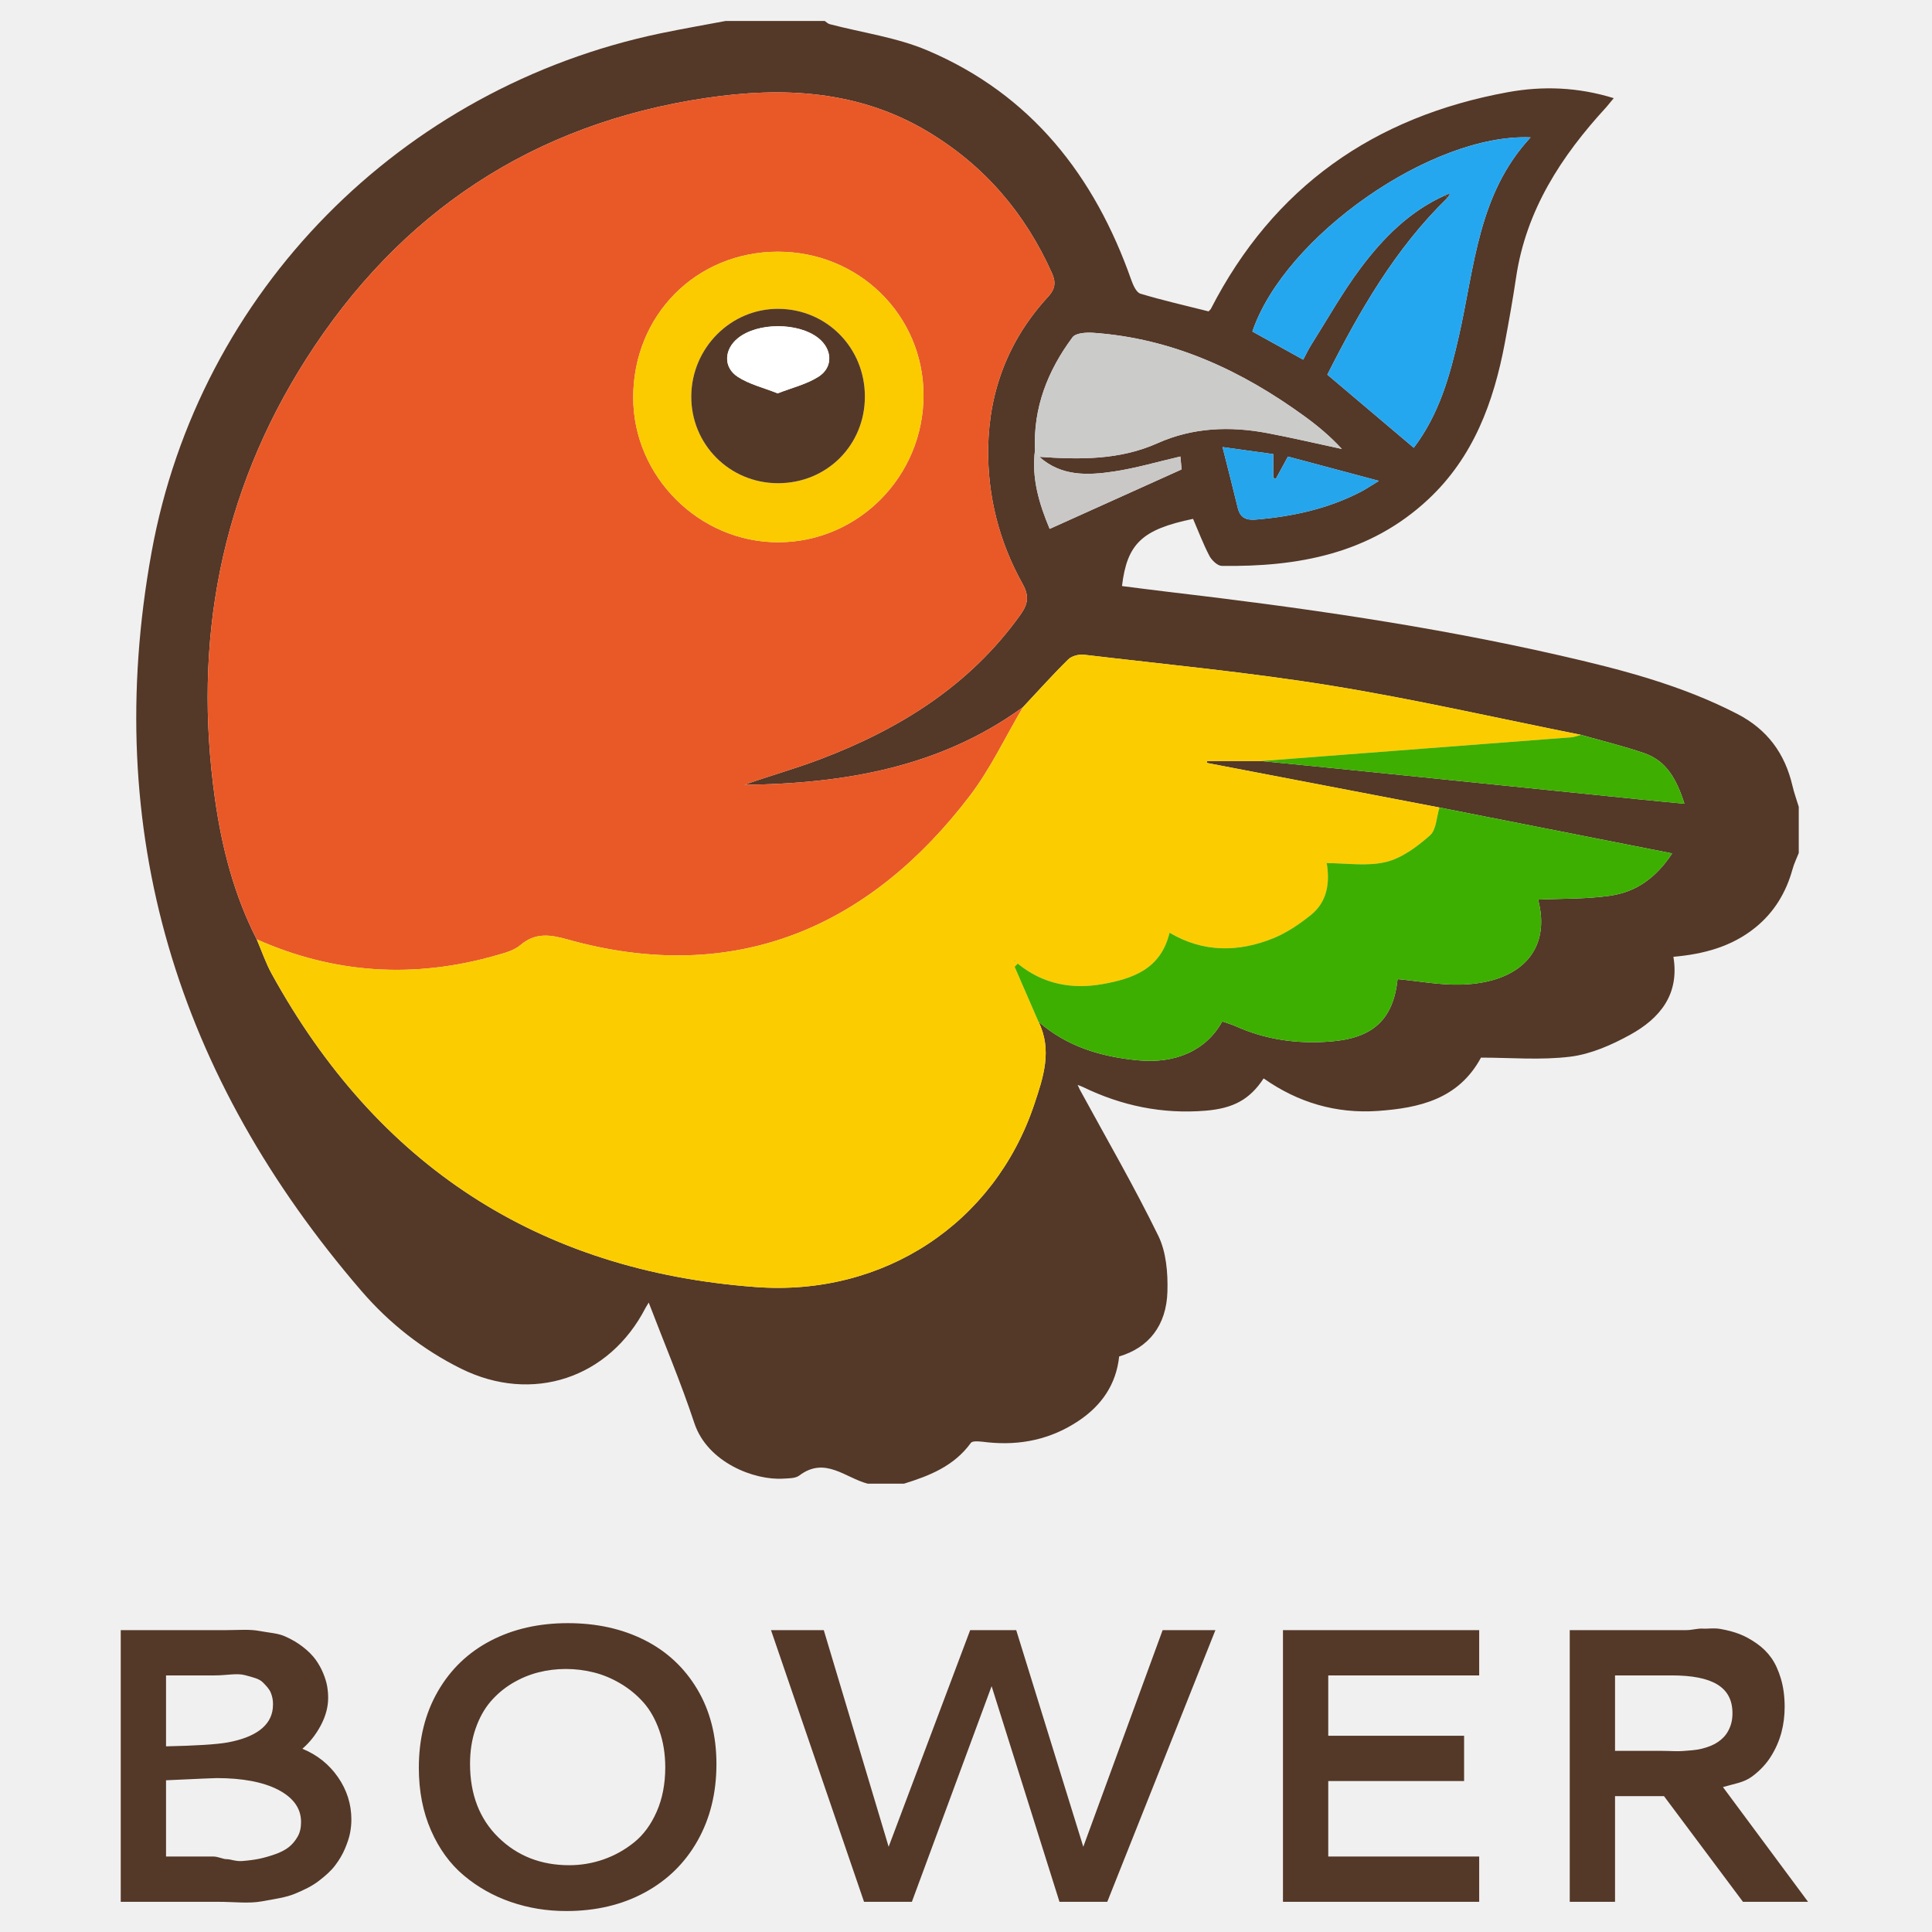
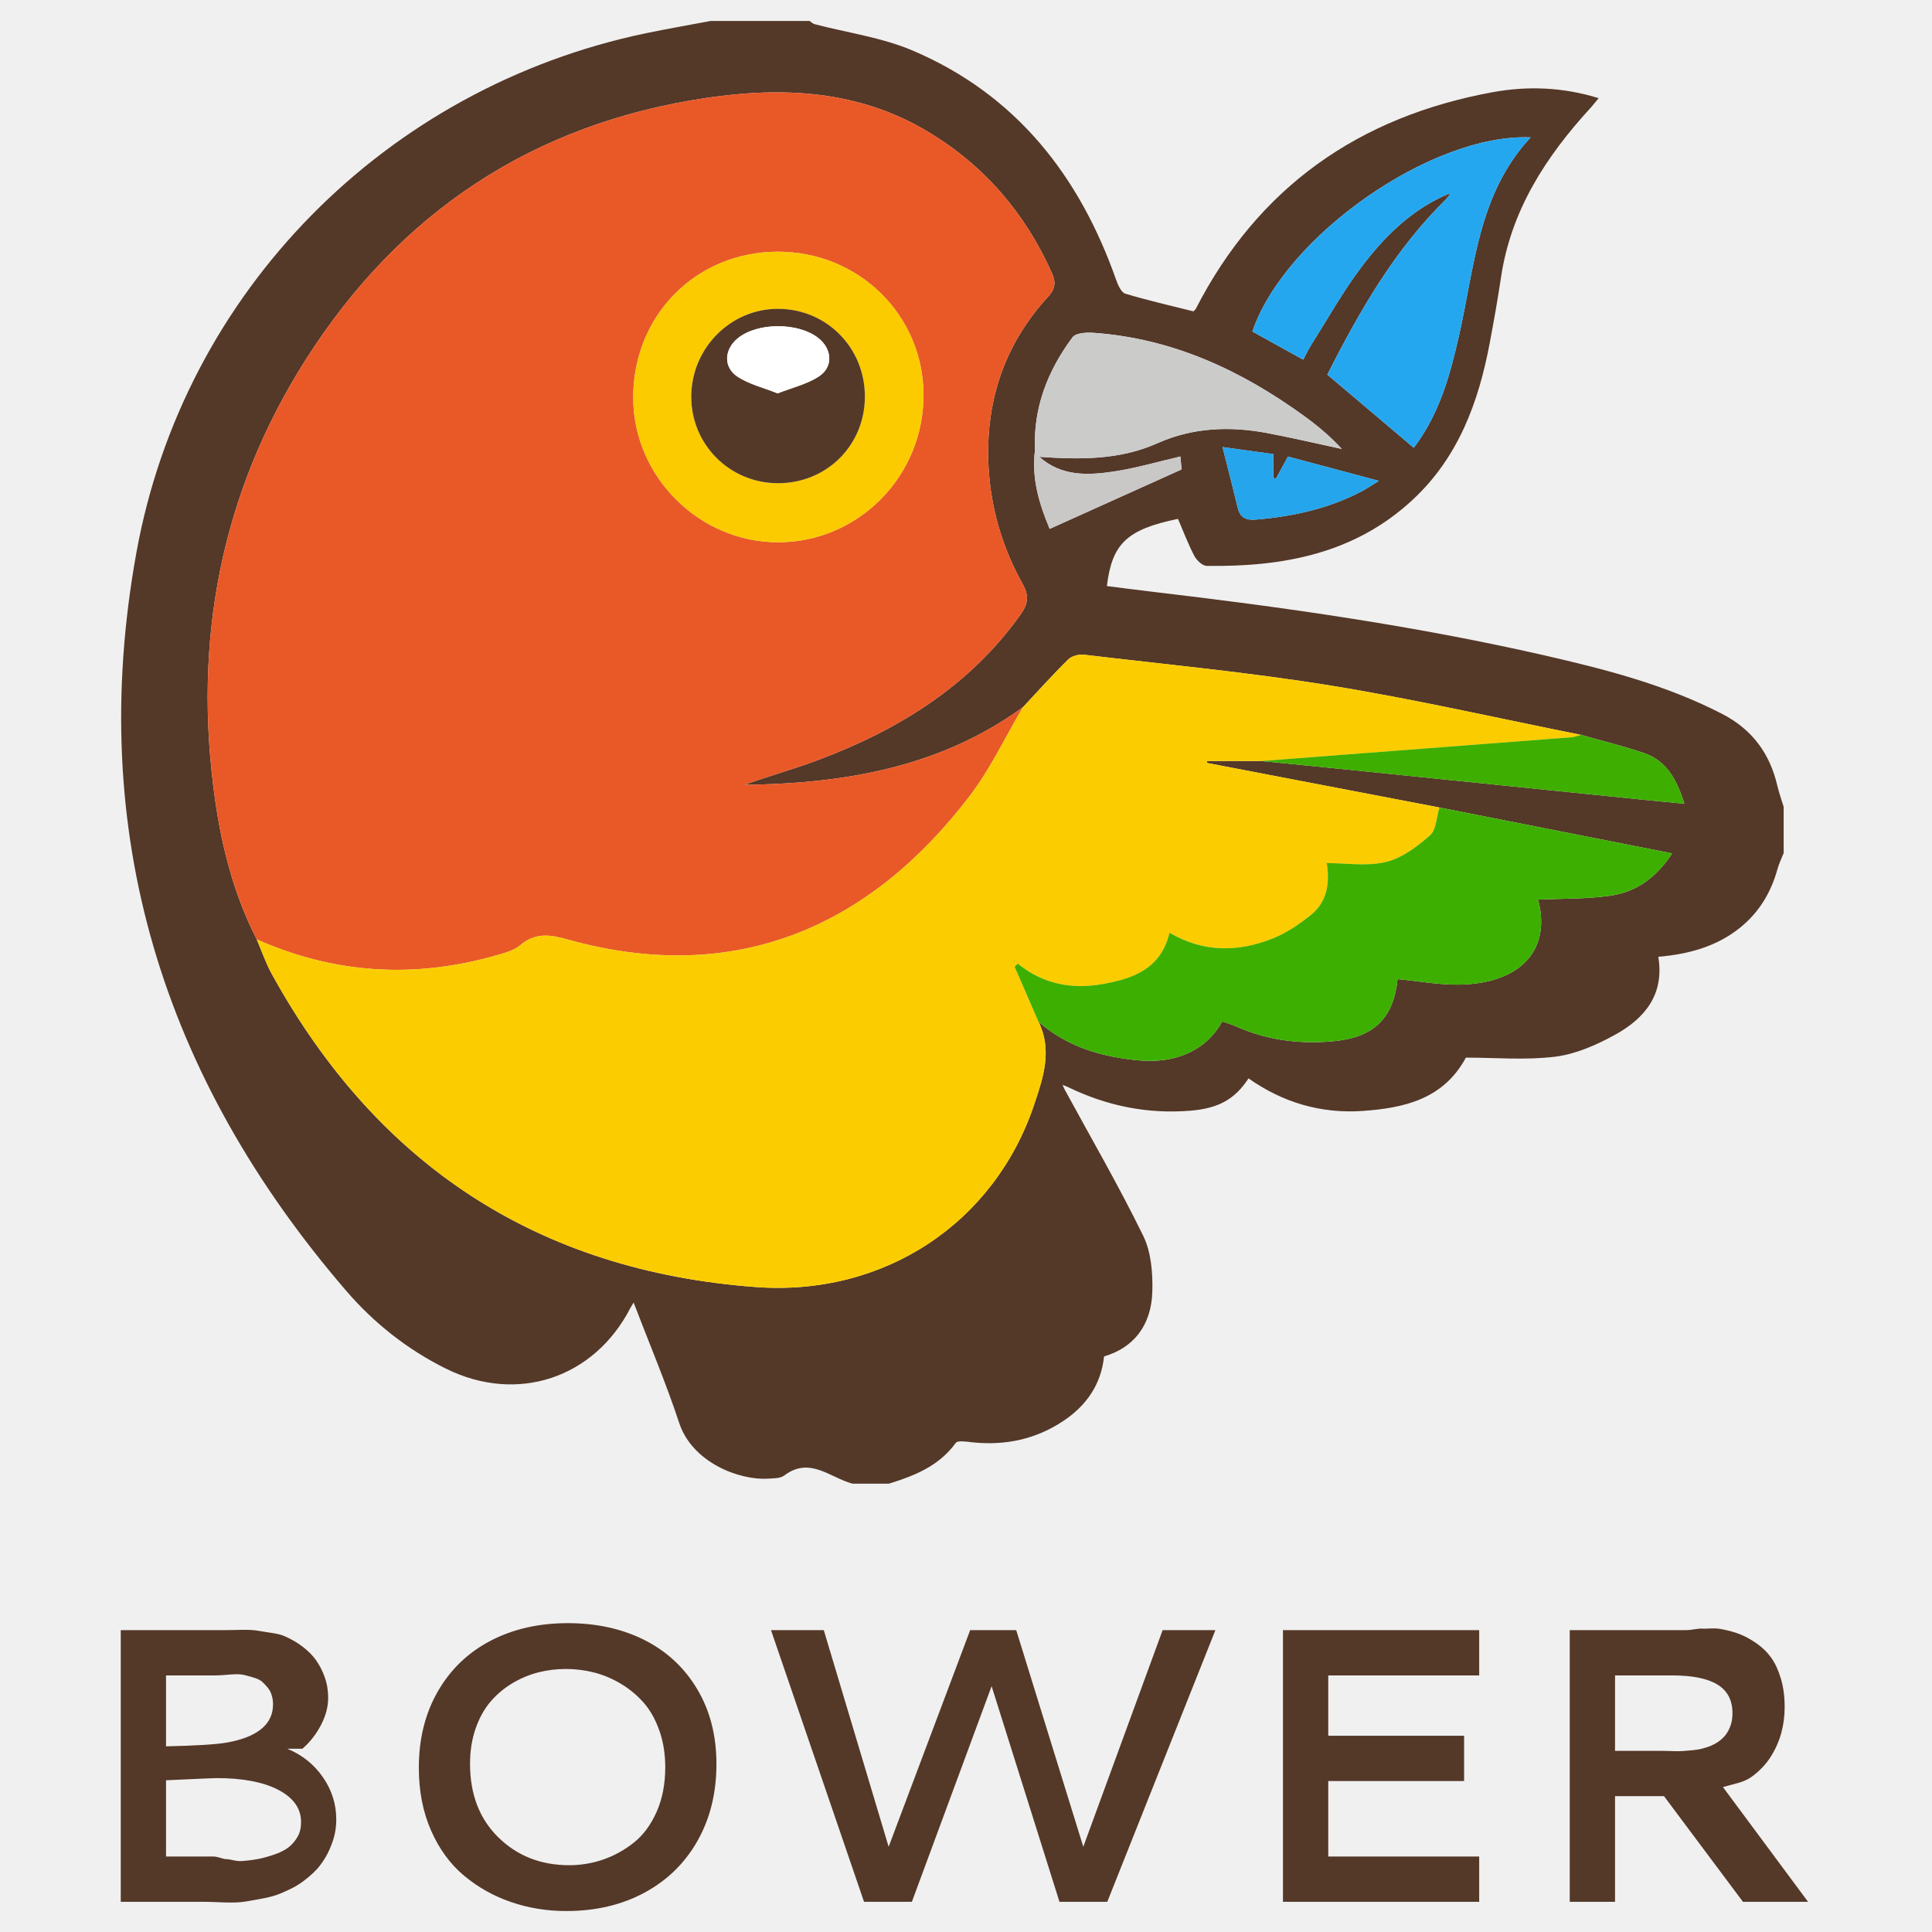
<svg xmlns="http://www.w3.org/2000/svg" viewBox="0 0 128 128">
-   <path fill="#543828" d="M20.033 115.859c.49-.421.897-.938 1.223-1.552.323-.613.485-1.218.485-1.813 0-.255-.021-.511-.065-.77-.044-.258-.132-.548-.263-.867-.132-.32-.301-.622-.506-.907-.206-.284-.487-.565-.842-.841-.354-.276-.761-.513-1.216-.71s-1.015-.223-1.676-.346c-.661-.123-1.391-.053-2.188-.053h-6.985v18h6.473c1.043 0 2 .128 2.872-.03.872-.157 1.605-.258 2.202-.508.596-.248 1.121-.498 1.577-.849.455-.35.816-.675 1.084-1.031.268-.354.484-.716.65-1.111.167-.395.278-.737.336-1.04.057-.303.085-.594.085-.883 0-1.017-.295-1.952-.887-2.806s-1.378-1.481-2.359-1.883zm-9.033-4.859h3.236c.788 0 1.454-.164 1.998-.016.543.148.939.231 1.188.485.251.255.424.442.521.683.096.24.145.471.145.752l-.014.274c-.123 1.184-1.183 1.933-3.005 2.266-.754.131-2.069.212-4.069.256v-4.7zm8.724 10.674c-.162.285-.359.52-.591.704-.232.184-.537.341-.914.473s-.723.23-1.038.296c-.315.066-.692.116-1.13.151-.438.035-.783-.127-1.032-.123-.25.004-.551-.176-.901-.176h-3.118v-5.051c2-.097 3.29-.145 3.36-.145 1.691 0 3.078.258 4.072.775.995.517 1.514 1.227 1.514 2.129-.001.361-.06.683-.222.967zM42.694 108.655c-1.481-.745-3.172-1.117-5.074-1.117-1.919 0-3.623.388-5.112 1.163-1.49.776-2.655 1.894-3.497 3.353s-1.262 3.147-1.262 5.067c0 1.542.27 2.927.809 4.153.538 1.227 1.266 2.224 2.182 2.99.915.767 1.952 1.35 3.108 1.748 1.157.399 2.38.599 3.667.599 1.955 0 3.686-.407 5.193-1.223 1.507-.814 2.677-1.961 3.509-3.438.833-1.477 1.249-3.17 1.249-5.08 0-1.884-.425-3.538-1.275-4.962-.851-1.424-2.016-2.508-3.497-3.253zm.815 11.37c-.377.859-.876 1.538-1.498 2.038-.622.499-1.3.876-2.031 1.13-.731.255-1.487.382-2.267.382-1.876 0-3.439-.613-4.693-1.841-1.253-1.227-1.879-2.853-1.879-4.876 0-.851.122-1.628.368-2.334.245-.705.573-1.299.985-1.781.412-.481.892-.887 1.438-1.216.549-.328 1.12-.569 1.716-.723s1.21-.23 1.841-.23 1.251.077 1.859.23c.609.153 1.2.401 1.775.743.573.341 1.077.758 1.512 1.248.434.491.781 1.106 1.044 1.848.264.74.396 1.557.396 2.451 0 1.095-.189 2.073-.566 2.931zM71.771 122.354l-4.444-14.354h-3.05l-5.402 14.354-4.298-14.354h-3.496l6.164 18h3.169l5.283-14.288 4.496 14.288h3.167l7.164-18h-3.496zM85 126h13v-3h-10v-5h9v-3h-9v-4h10v-3h-13zM116.062 117.71c.539-.395.964-.854 1.274-1.354.312-.5.539-1.024.684-1.563s.218-1.109.218-1.706c0-.691-.084-1.317-.25-1.874-.167-.557-.379-1.018-.638-1.381s-.583-.682-.973-.954c-.39-.271-.767-.478-1.131-.617-.363-.141-.78-.252-1.248-.336-.47-.083-.868-.001-1.196-.025-.329-.021-.69.1-1.085.1h-7.717v18h3v-7h3.245l5.231 7h4.312l-5.639-7.602c.736-.218 1.373-.293 1.913-.688zm-3.293-1.858c-.43.109-.846.121-1.248.156-.404.035-.868-.008-1.394-.008h-3.127v-5h3.745c2.689 0 4.035.758 4.035 2.502 0 .465-.091.809-.27 1.152-.18.341-.407.561-.684.753s-.628.336-1.057.445zM48.079 1.389h6.563c.107.072.205.179.322.21 2.17.572 4.451.878 6.493 1.747 6.855 2.916 11.06 8.295 13.492 15.2.121.342.335.828.606.911 1.488.448 3.008.792 4.517 1.173l.144-.152c4.147-8.091 10.821-12.749 19.674-14.369 2.313-.423 4.654-.341 7.025.395l-.491.592c-2.982 3.243-5.321 6.823-5.982 11.301-.213 1.438-.471 2.872-.739 4.303-.739 3.934-2.077 7.586-5.095 10.398-3.86 3.599-8.62 4.464-13.661 4.394-.283-.004-.667-.371-.821-.665-.416-.795-.732-1.643-1.082-2.451-3.38.699-4.373 1.64-4.71 4.452 1.008.126 2.015.261 3.024.379 8.716 1.021 17.398 2.256 25.96 4.212 4.041.923 8.053 1.956 11.777 3.878 1.988 1.026 3.158 2.615 3.658 4.758.11.473.278.933.419 1.397v3.063c-.139.354-.31.699-.41 1.063-.428 1.557-1.225 2.876-2.486 3.89-1.559 1.252-3.403 1.747-5.409 1.922.418 2.507-.911 4.091-2.871 5.169-1.223.673-2.593 1.279-3.955 1.448-1.955.244-3.964.063-5.922.063-1.484 2.748-4.074 3.338-6.83 3.532-2.769.195-5.31-.561-7.57-2.156-.918 1.402-2.013 1.987-3.837 2.139-2.863.238-5.57-.319-8.145-1.573l-.343-.137.144.311c1.752 3.222 3.595 6.398 5.203 9.689.527 1.078.639 2.459.604 3.691-.064 2.273-1.265 3.734-3.198 4.301-.196 1.848-1.156 3.243-2.685 4.266-1.827 1.222-3.847 1.65-6.024 1.425-.38-.04-.983-.146-1.12.043-1.111 1.528-2.725 2.17-4.425 2.696h-2.406c-1.482-.382-2.828-1.831-4.534-.538-.258.195-.698.181-1.059.204-1.905.126-5.026-1.066-5.891-3.678-.888-2.684-1.994-5.295-3.024-7.987l-.202.335c-2.408 4.693-7.52 6.379-12.23 4.044-2.553-1.265-4.765-3.016-6.597-5.143-12.189-14.152-17.266-30.428-13.911-48.932 3.141-17.326 16.559-30.8 33.721-34.393 1.433-.299 2.879-.547 4.319-.82zm20.782 28.877c2.665.185 5.303.225 7.828-.903 2.338-1.045 4.798-1.139 7.282-.669 1.651.313 3.288.698 4.931 1.051-.746-.815-1.575-1.51-2.446-2.145-4.195-3.056-8.767-5.184-14.022-5.552-.461-.032-1.161.009-1.375.296-1.642 2.206-2.615 4.669-2.488 7.48-.244 1.868.288 3.58.972 5.217l8.743-3.941-.081-.856c-1.51.35-2.942.774-4.406.994-1.732.261-3.486.332-4.938-.972zm26.872-17.32l.158.17c-3.468 3.372-5.82 7.493-7.952 11.705l5.727 4.846c1.698-2.239 2.396-4.789 2.988-7.389 1.041-4.567 1.261-9.424 4.754-13.176-6.549-.278-16.302 6.563-18.435 12.862l3.369 1.866c.184-.344.332-.669.521-.968 1.088-1.72 2.086-3.508 3.305-5.131 1.489-1.982 3.236-3.742 5.565-4.785zm-12.179 37.474c2.019.2 4.038.396 6.056.602 6.356.646 12.712 1.298 19.068 1.945.911.094 1.823.176 2.92.281-.52-1.636-1.2-2.849-2.674-3.353-1.371-.468-2.786-.812-4.181-1.21-5.525-1.103-11.025-2.363-16.583-3.265-5.417-.879-10.894-1.397-16.347-2.044-.337-.04-.81.084-1.042.313-1.034 1.018-2.004 2.102-2.997 3.162-5.515 4.004-11.853 5.063-18.464 5.146 1.666-.593 3.375-1.066 5.025-1.693 5.271-2.001 9.917-4.881 13.267-9.57.505-.706.601-1.236.15-2.046-1.554-2.786-2.329-5.824-2.282-9.005.057-3.813 1.367-7.196 3.973-10.027.449-.487.537-.923.255-1.554-1.777-3.978-4.477-7.134-8.221-9.378-4.596-2.754-9.612-2.99-14.71-2.232-11.446 1.702-20.283 7.571-26.476 17.28-5.694 8.926-7.525 18.757-6.043 29.197.455 3.206 1.266 6.348 2.76 9.265.328.765.596 1.563.995 2.289 6.969 12.654 17.619 19.67 32.06 20.746 8.491.633 15.815-4.221 18.455-12.092.601-1.79 1.216-3.605.284-5.487 1.887 1.654 4.141 2.324 6.593 2.559 2.479.237 4.513-.639 5.585-2.576.289.103.599.188.889.318 2.008.902 4.111 1.184 6.292 1.011 2.822-.224 4.146-1.465 4.434-4.132 1.402.131 2.808.402 4.204.363 4.038-.115 5.973-2.375 5.104-5.63 1.589-.076 3.223-.029 4.815-.266 1.65-.244 2.984-1.148 4.069-2.797-5.301-1.046-10.36-2.043-15.419-3.04-5.138-.985-10.275-1.97-15.413-2.954l.021-.126h3.578zm-2.559-20.801c.389 1.542.712 2.785 1.011 4.034.158.657.56.825 1.195.771 2.445-.204 4.804-.715 6.994-1.862.299-.157.58-.349 1.164-.703l-6.03-1.611-.794 1.46-.178-.043v-1.58l-3.362-.466z" />
+   <path fill="#543828" d="M20.033 115.859c.49-.421.897-.938 1.223-1.552.323-.613.485-1.218.485-1.813 0-.255-.021-.511-.065-.77-.044-.258-.132-.548-.263-.867-.132-.32-.301-.622-.506-.907-.206-.284-.487-.565-.842-.841-.354-.276-.761-.513-1.216-.71s-1.015-.223-1.676-.346c-.661-.123-1.391-.053-2.188-.053h-6.985v18h5.473c1.043 0 2 .128 2.872-.03.872-.157 1.605-.258 2.202-.508.596-.248 1.121-.498 1.577-.849.455-.35.816-.675 1.084-1.031.268-.354.484-.716.65-1.111.167-.395.278-.737.336-1.04.057-.303.085-.594.085-.883 0-1.017-.295-1.952-.887-2.806s-1.378-1.481-2.359-1.883zm-9.033-4.859h3.236c.788 0 1.454-.164 1.998-.016.543.148.939.231 1.188.485.251.255.424.442.521.683.096.24.145.471.145.752l-.014.274c-.123 1.184-1.183 1.933-3.005 2.266-.754.131-2.069.212-4.069.256v-4.7zm8.724 10.674c-.162.285-.359.52-.591.704-.232.184-.537.341-.914.473s-.723.23-1.038.296c-.315.066-.692.116-1.13.151-.438.035-.783-.127-1.032-.123-.25.004-.551-.176-.901-.176h-3.118v-5.051c2-.097 3.29-.145 3.36-.145 1.691 0 3.078.258 4.072.775.995.517 1.514 1.227 1.514 2.129-.001.361-.06.683-.222.967zM42.694 108.655c-1.481-.745-3.172-1.117-5.074-1.117-1.919 0-3.623.388-5.112 1.163-1.49.776-2.655 1.894-3.497 3.353s-1.262 3.147-1.262 5.067c0 1.542.27 2.927.809 4.153.538 1.227 1.266 2.224 2.182 2.99.915.767 1.952 1.35 3.108 1.748 1.157.399 2.38.599 3.667.599 1.955 0 3.686-.407 5.193-1.223 1.507-.814 2.677-1.961 3.509-3.438.833-1.477 1.249-3.17 1.249-5.08 0-1.884-.425-3.538-1.275-4.962-.851-1.424-2.016-2.508-3.497-3.253zm.815 11.37c-.377.859-.876 1.538-1.498 2.038-.622.499-1.3.876-2.031 1.13-.731.255-1.487.382-2.267.382-1.876 0-3.439-.613-4.693-1.841-1.253-1.227-1.879-2.853-1.879-4.876 0-.851.122-1.628.368-2.334.245-.705.573-1.299.985-1.781.412-.481.892-.887 1.438-1.216.549-.328 1.12-.569 1.716-.723s1.21-.23 1.841-.23 1.251.077 1.859.23c.609.153 1.2.401 1.775.743.573.341 1.077.758 1.512 1.248.434.491.781 1.106 1.044 1.848.264.74.396 1.557.396 2.451 0 1.095-.189 2.073-.566 2.931zM71.771 122.354l-4.444-14.354h-3.05l-5.402 14.354-4.298-14.354h-3.496l6.164 18h3.169l5.283-14.288 4.496 14.288h3.167l7.164-18h-3.496zM85 126h13v-3h-10v-5h9v-3h-9v-4h10v-3h-13zM116.062 117.71c.539-.395.964-.854 1.274-1.354.312-.5.539-1.024.684-1.563s.218-1.109.218-1.706c0-.691-.084-1.317-.25-1.874-.167-.557-.379-1.018-.638-1.381s-.583-.682-.973-.954c-.39-.271-.767-.478-1.131-.617-.363-.141-.78-.252-1.248-.336-.47-.083-.868-.001-1.196-.025-.329-.021-.69.1-1.085.1h-7.717v18h3v-7h3.245l5.231 7h4.312l-5.639-7.602c.736-.218 1.373-.293 1.913-.688zm-3.293-1.858c-.43.109-.846.121-1.248.156-.404.035-.868-.008-1.394-.008h-3.127v-5h3.745c2.689 0 4.035.758 4.035 2.502 0 .465-.091.809-.27 1.152-.18.341-.407.561-.684.753s-.628.336-1.057.445zM48.079 1.389h5.563c.107.072.205.179.322.21 2.17.572 4.451.878 6.493 1.747 6.855 2.916 11.06 8.295 13.492 15.2.121.342.335.828.606.911 1.488.448 3.008.792 4.517 1.173l.144-.152c4.147-8.091 10.821-12.749 19.674-14.369 2.313-.423 4.654-.341 7.025.395l-.491.592c-2.982 3.243-5.321 6.823-5.982 11.301-.213 1.438-.471 2.872-.739 4.303-.739 3.934-2.077 7.586-5.095 10.398-3.86 3.599-8.62 4.464-13.661 4.394-.283-.004-.667-.371-.821-.665-.416-.795-.732-1.643-1.082-2.451-3.38.699-4.373 1.64-4.71 4.452 1.008.126 2.015.261 3.024.379 8.716 1.021 17.398 2.256 25.96 4.212 4.041.923 8.053 1.956 11.777 3.878 1.988 1.026 3.158 2.615 3.658 4.758.11.473.278.933.419 1.397v3.063c-.139.354-.31.699-.41 1.063-.428 1.557-1.225 2.876-2.486 3.89-1.559 1.252-3.403 1.747-5.409 1.922.418 2.507-.911 4.091-2.871 5.169-1.223.673-2.593 1.279-3.955 1.448-1.955.244-3.964.063-5.922.063-1.484 2.748-4.074 3.338-6.83 3.532-2.769.195-5.31-.561-7.57-2.156-.918 1.402-2.013 1.987-3.837 2.139-2.863.238-5.57-.319-8.145-1.573l-.343-.137.144.311c1.752 3.222 3.595 6.398 5.203 9.689.527 1.078.639 2.459.604 3.691-.064 2.273-1.265 3.734-3.198 4.301-.196 1.848-1.156 3.243-2.685 4.266-1.827 1.222-3.847 1.65-6.024 1.425-.38-.04-.983-.146-1.12.043-1.111 1.528-2.725 2.17-4.425 2.696h-2.406c-1.482-.382-2.828-1.831-4.534-.538-.258.195-.698.181-1.059.204-1.905.126-5.026-1.066-5.891-3.678-.888-2.684-1.994-5.295-3.024-7.987l-.202.335c-2.408 4.693-7.52 6.379-12.23 4.044-2.553-1.265-4.765-3.016-6.597-5.143-12.189-14.152-17.266-30.428-13.911-48.932 3.141-17.326 16.559-30.8 33.721-34.393 1.433-.299 2.879-.547 4.319-.82zm20.782 28.877c2.665.185 5.303.225 7.828-.903 2.338-1.045 4.798-1.139 7.282-.669 1.651.313 3.288.698 4.931 1.051-.746-.815-1.575-1.51-2.446-2.145-4.195-3.056-8.767-5.184-14.022-5.552-.461-.032-1.161.009-1.375.296-1.642 2.206-2.615 4.669-2.488 7.48-.244 1.868.288 3.58.972 5.217l8.743-3.941-.081-.856c-1.51.35-2.942.774-4.406.994-1.732.261-3.486.332-4.938-.972zm26.872-17.32l.158.17c-3.468 3.372-5.82 7.493-7.952 11.705l5.727 4.846c1.698-2.239 2.396-4.789 2.988-7.389 1.041-4.567 1.261-9.424 4.754-13.176-6.549-.278-16.302 6.563-18.435 12.862l3.369 1.866c.184-.344.332-.669.521-.968 1.088-1.72 2.086-3.508 3.305-5.131 1.489-1.982 3.236-3.742 5.565-4.785zm-12.179 37.474c2.019.2 4.038.396 6.056.602 6.356.646 12.712 1.298 19.068 1.945.911.094 1.823.176 2.92.281-.52-1.636-1.2-2.849-2.674-3.353-1.371-.468-2.786-.812-4.181-1.21-5.525-1.103-11.025-2.363-16.583-3.265-5.417-.879-10.894-1.397-16.347-2.044-.337-.04-.81.084-1.042.313-1.034 1.018-2.004 2.102-2.997 3.162-5.515 4.004-11.853 5.063-18.464 5.146 1.666-.593 3.375-1.066 5.025-1.693 5.271-2.001 9.917-4.881 13.267-9.57.505-.706.601-1.236.15-2.046-1.554-2.786-2.329-5.824-2.282-9.005.057-3.813 1.367-7.196 3.973-10.027.449-.487.537-.923.255-1.554-1.777-3.978-4.477-7.134-8.221-9.378-4.596-2.754-9.612-2.99-14.71-2.232-11.446 1.702-20.283 7.571-26.476 17.28-5.694 8.926-7.525 18.757-6.043 29.197.455 3.206 1.266 6.348 2.76 9.265.328.765.596 1.563.995 2.289 6.969 12.654 17.619 19.67 32.06 20.746 8.491.633 15.815-4.221 18.455-12.092.601-1.79 1.216-3.605.284-5.487 1.887 1.654 4.141 2.324 6.593 2.559 2.479.237 4.513-.639 5.585-2.576.289.103.599.188.889.318 2.008.902 4.111 1.184 6.292 1.011 2.822-.224 4.146-1.465 4.434-4.132 1.402.131 2.808.402 4.204.363 4.038-.115 5.973-2.375 5.104-5.63 1.589-.076 3.223-.029 4.815-.266 1.65-.244 2.984-1.148 4.069-2.797-5.301-1.046-10.36-2.043-15.419-3.04-5.138-.985-10.275-1.97-15.413-2.954l.021-.126h3.578zm-2.559-20.801c.389 1.542.712 2.785 1.011 4.034.158.657.56.825 1.195.771 2.445-.204 4.804-.715 6.994-1.862.299-.157.58-.349 1.164-.703l-6.03-1.611-.794 1.46-.178-.043v-1.58l-3.362-.466z" />
  <path fill-rule="evenodd" clip-rule="evenodd" fill="#E95927" d="M17.009 62.234c-1.494-2.917-2.305-6.059-2.76-9.265-1.482-10.44.349-20.271 6.043-29.197 6.192-9.709 15.029-15.578 26.476-17.28 5.098-.758 10.114-.521 14.71 2.232 3.744 2.244 6.443 5.4 8.221 9.378.282.631.194 1.066-.255 1.554-2.605 2.831-3.916 6.214-3.973 10.027-.047 3.181.729 6.219 2.282 9.005.45.81.354 1.34-.15 2.046-3.35 4.689-7.996 7.569-13.267 9.57-1.65.627-3.359 1.101-5.025 1.693 6.611-.083 12.949-1.142 18.464-5.146-1.163 1.965-2.145 4.067-3.519 5.871-6.575 8.632-15.474 12.659-26.677 9.514-1.141-.32-2.118-.461-3.107.384-.42.358-1.041.517-1.597.676-5.414 1.551-10.708 1.234-15.866-1.062zm34.519-45.557c-5.416.008-9.582 4.217-9.575 9.673.007 5.242 4.396 9.603 9.642 9.577 5.301-.026 9.6-4.398 9.591-9.756-.009-5.293-4.291-9.502-9.658-9.494z" />
  <path fill-rule="evenodd" clip-rule="evenodd" fill="#FBCD00" d="M17.009 62.234c5.158 2.296 10.452 2.613 15.866 1.063.556-.159 1.177-.317 1.597-.676.989-.845 1.967-.704 3.107-.384 11.203 3.146 20.102-.882 26.677-9.514 1.374-1.804 2.355-3.906 3.519-5.871.993-1.061 1.963-2.145 2.997-3.162.232-.229.705-.353 1.042-.313 5.453.646 10.93 1.165 16.347 2.044 5.558.901 11.058 2.162 16.582 3.265-.208.055-.412.145-.623.16-6.854.529-13.71 1.051-20.565 1.574h-3.577l-.021.126c5.138.984 10.275 1.969 15.413 2.954-.196.629-.204 1.471-.626 1.844-.848.747-1.855 1.508-2.918 1.764-1.249.302-2.626.074-3.947.075l-.038-.071.059.057c.221 1.333.043 2.583-1.063 3.465-.757.604-1.59 1.172-2.479 1.531-2.313.932-4.641.95-6.869-.368-.58 2.418-2.447 3.047-4.425 3.4-2.021.361-3.953.02-5.632-1.355l-.206.21 1.579 3.639c.932 1.882.316 3.697-.284 5.487-2.64 7.871-9.964 12.725-18.455 12.092-14.44-1.076-25.091-8.092-32.06-20.746-.402-.727-.669-1.525-.997-2.29zm50.221 1.353l-.045.067.066.011-.021-.078z" />
  <path fill-rule="evenodd" clip-rule="evenodd" fill="#3DAF00" d="M87.876 57.183c1.322-.001 2.699.227 3.948-.075 1.063-.256 2.07-1.017 2.918-1.764.422-.373.43-1.215.626-1.844 5.059.997 10.118 1.994 15.419 3.04-1.085 1.648-2.419 2.553-4.069 2.797-1.593.236-3.227.189-4.815.266.869 3.255-1.065 5.515-5.104 5.63-1.396.039-2.802-.232-4.204-.363-.287 2.667-1.611 3.908-4.434 4.132-2.181.173-4.284-.108-6.292-1.011-.29-.131-.6-.216-.889-.318-1.072 1.938-3.106 2.813-5.585 2.576-2.452-.234-4.706-.904-6.593-2.559l-1.579-3.639.206-.21c1.679 1.375 3.611 1.717 5.632 1.355 1.978-.354 3.845-.982 4.425-3.4 2.229 1.318 4.557 1.3 6.869.368.89-.359 1.723-.928 2.479-1.531 1.105-.882 1.283-2.132 1.063-3.465l-.021.015z" />
  <path fill-rule="evenodd" clip-rule="evenodd" fill="#25A7F0" d="M95.733 12.946c-2.329 1.043-4.076 2.803-5.564 4.786-1.219 1.623-2.217 3.411-3.305 5.131-.189.299-.338.624-.521.968l-3.369-1.866c2.133-6.299 11.886-13.141 18.435-12.862-3.493 3.752-3.713 8.608-4.754 13.176-.592 2.6-1.29 5.149-2.988 7.389l-5.727-4.846c2.132-4.212 4.484-8.333 7.952-11.705l.177-.295-.336.124z" />
  <path fill-rule="evenodd" clip-rule="evenodd" fill="#CBCBCA" d="M68.57 29.825c-.127-2.812.847-5.274 2.488-7.48.214-.287.914-.328 1.375-.296 5.256.368 9.827 2.496 14.022 5.552.871.635 1.7 1.329 2.446 2.145-1.643-.353-3.279-.738-4.931-1.051-2.484-.47-4.944-.376-7.282.669-2.525 1.128-5.163 1.088-7.828.903l-.29-.442z" />
  <path fill-rule="evenodd" clip-rule="evenodd" fill="#3EAE00" d="M83.554 50.42c6.855-.523 13.711-1.045 20.565-1.574.211-.016.415-.105.623-.16 1.396.398 2.811.742 4.182 1.21 1.474.504 2.154 1.717 2.674 3.353-1.097-.105-2.009-.188-2.92-.281-6.356-.647-12.712-1.299-19.068-1.945-2.018-.207-4.038-.402-6.056-.603z" />
  <path fill-rule="evenodd" clip-rule="evenodd" fill="#25A5EC" d="M80.995 29.619l3.362.466v1.58l.178.043.794-1.46 6.03 1.611c-.584.354-.865.546-1.164.703-2.19 1.147-4.549 1.658-6.994 1.862-.636.054-1.037-.114-1.195-.771-.299-1.249-.622-2.492-1.011-4.034z" />
  <path fill-rule="evenodd" clip-rule="evenodd" fill="#C9C8C7" d="M68.57 29.825l.291.441c1.451 1.304 3.206 1.232 4.937.972 1.464-.22 2.896-.645 4.406-.994l.081.856-8.743 3.941c-.684-1.636-1.216-3.348-.972-5.216z" />
  <path fill-rule="evenodd" clip-rule="evenodd" fill="#FBCB00" d="M51.528 16.677c5.366-.008 9.648 4.201 9.657 9.494.009 5.357-4.29 9.729-9.591 9.756-5.245.025-9.635-4.335-9.642-9.577-.006-5.456 4.16-9.665 9.576-9.673zm5.773 9.602c.003-3.229-2.517-5.793-5.717-5.818-3.151-.025-5.756 2.574-5.785 5.773-.03 3.195 2.53 5.774 5.736 5.78 3.234.006 5.763-2.511 5.766-5.735z" />
  <path fill-rule="evenodd" clip-rule="evenodd" fill="#3DAF00" d="M87.897 57.168l-.059-.057.038.071.021-.014zM67.23 63.587l.022.079-.066-.011z" />
  <path fill-rule="evenodd" clip-rule="evenodd" fill="#543828" d="M95.733 12.946l.335-.125-.177.295-.158-.17z" />
  <path fill-rule="evenodd" clip-rule="evenodd" fill="#553928" d="M57.301 26.279c-.003 3.225-2.532 5.741-5.766 5.735-3.206-.006-5.767-2.585-5.736-5.78.029-3.199 2.634-5.799 5.785-5.773 3.2.025 5.72 2.589 5.717 5.818zm-5.777-.218c.948-.373 1.92-.6 2.712-1.107.986-.632.904-1.832-.022-2.56-1.33-1.045-4.015-1.042-5.319.005-.921.738-.995 1.934-.012 2.57.761.494 1.698.716 2.641 1.092z" />
  <path fill-rule="evenodd" clip-rule="evenodd" fill="#fff" d="M51.524 26.061c-.943-.376-1.881-.598-2.642-1.092-.983-.637-.909-1.832.012-2.57 1.305-1.047 3.989-1.05 5.319-.005.927.728 1.009 1.928.022 2.56-.791.507-1.762.734-2.711 1.107z" />
</svg>
